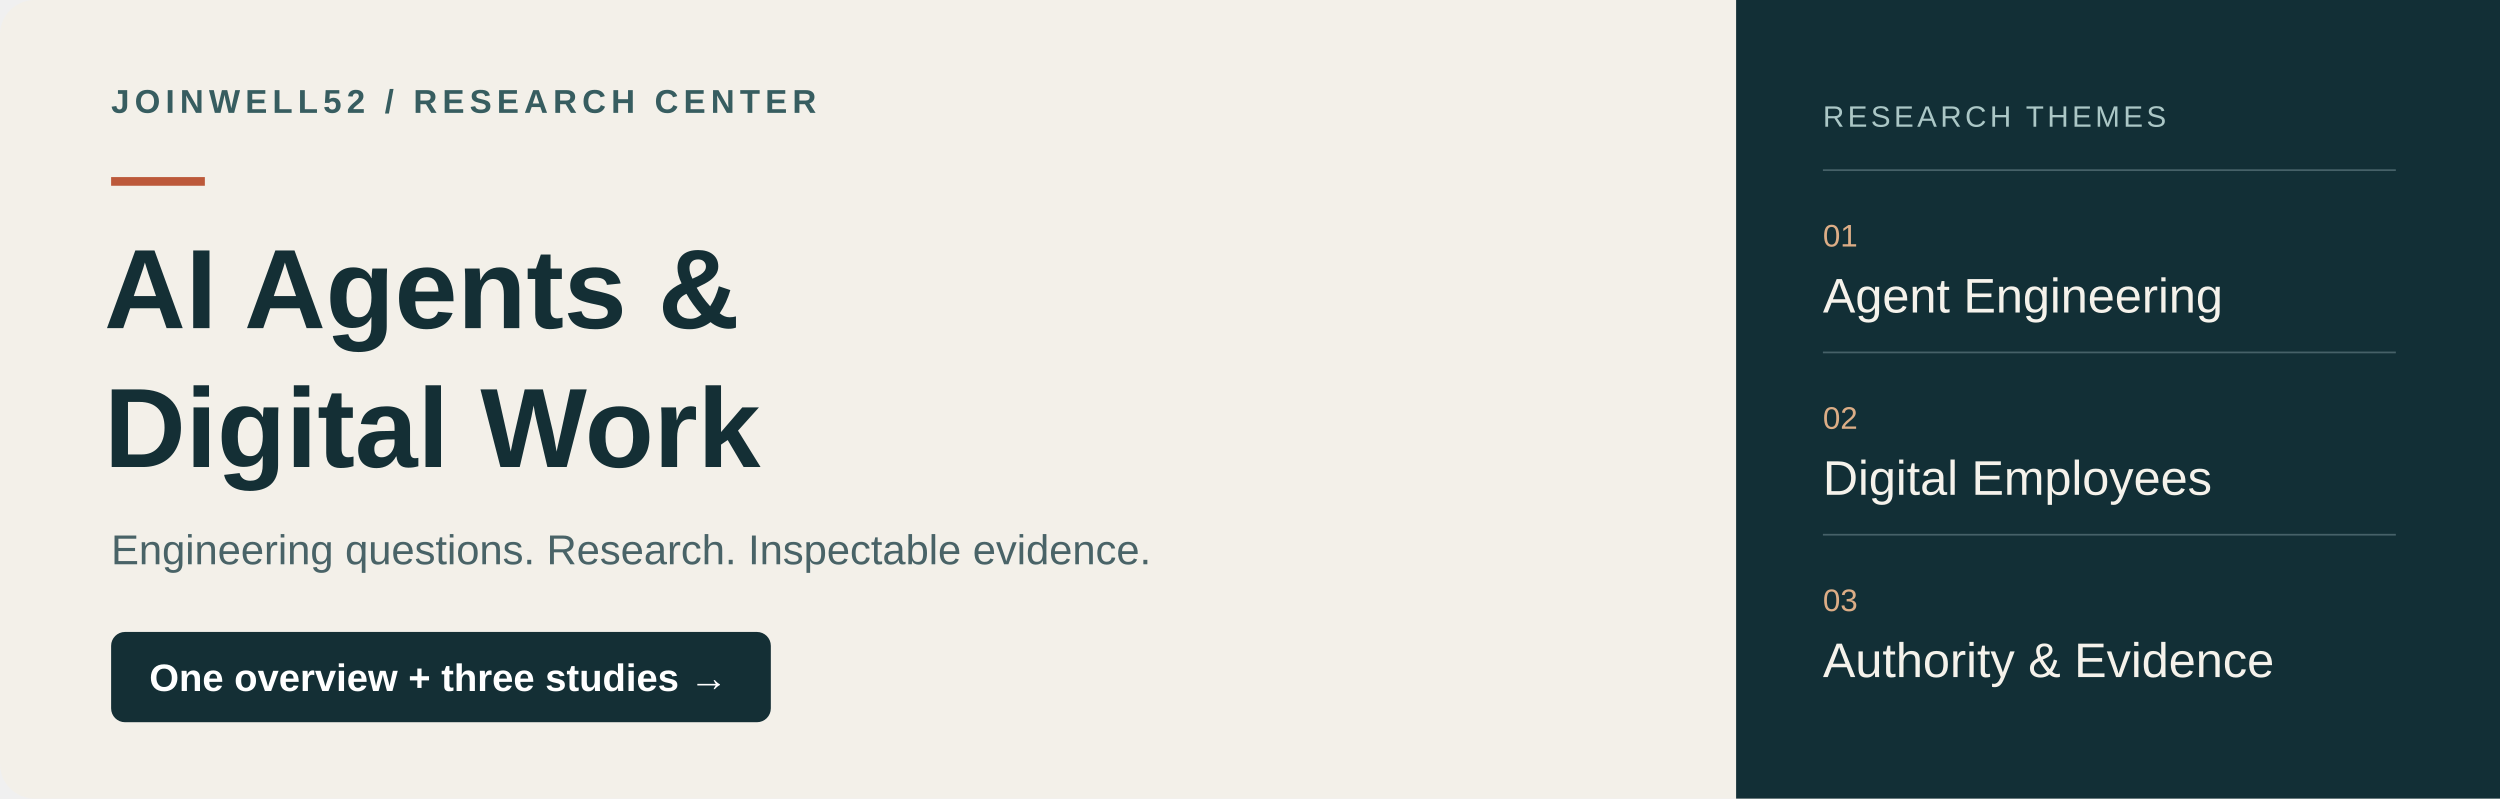
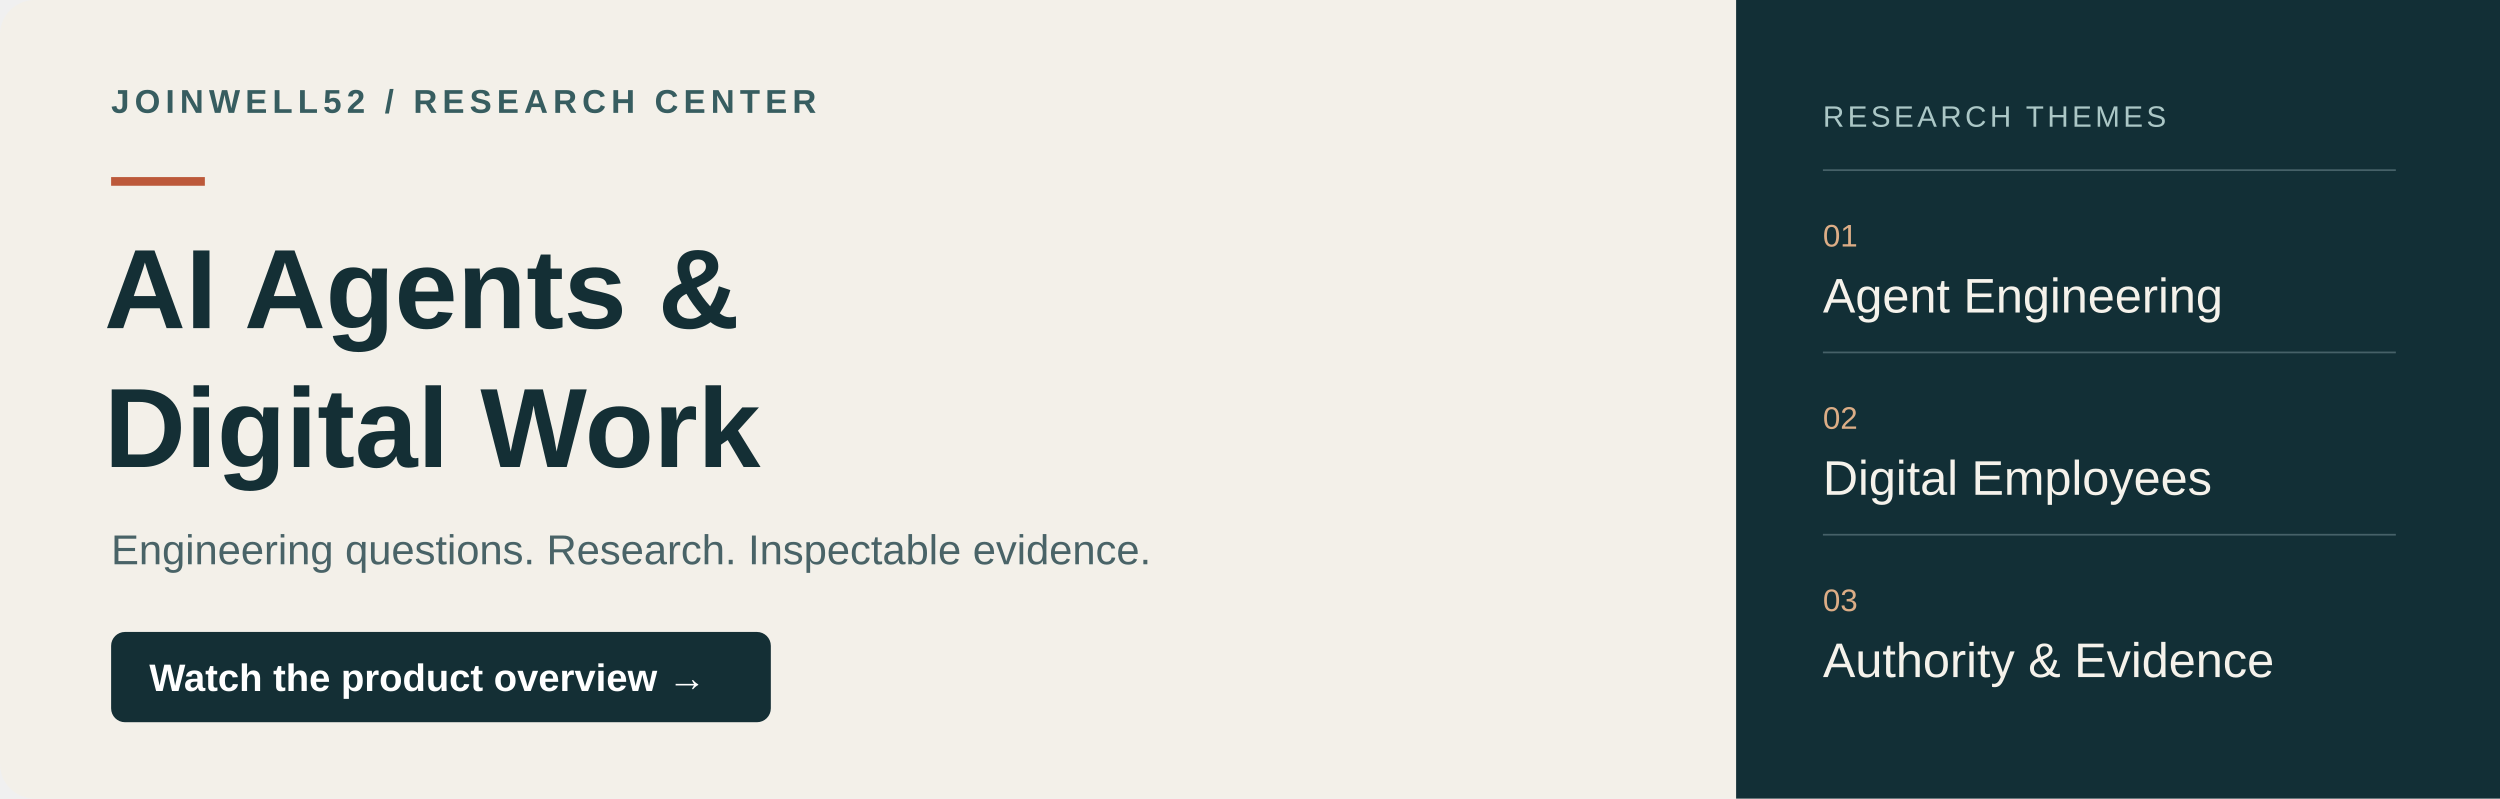
<svg xmlns="http://www.w3.org/2000/svg" width="1440" height="460" viewBox="0 0 1440 460" role="img" aria-labelledby="title desc">
  <rect width="1440" height="460" rx="20" fill="#f3f0e9" />
  <path d="M1000 0H1440V460H1000Z" fill="#122f36" />
  <g font-family="Segoe UI, Microsoft YaHei, Arial, sans-serif">
    <text x="64" y="65" fill="#375d60" font-size="19" font-weight="700" letter-spacing="3">JOINWELL52 / RESEARCH CENTER</text>
    <rect x="64" y="102" width="54" height="5" fill="#bc593a" />
    <text x="60" y="189" fill="#142f35" font-size="65" font-weight="700">AI Agents &amp;</text>
    <text x="60" y="269" fill="#142f35" font-size="65" font-weight="700">Digital Work</text>
    <text x="64" y="325" fill="#496367" font-size="24">Engineering questions. Research. Inspectable evidence.</text>
    <rect x="64" y="364" width="380" height="52" rx="8" fill="#142f35" />
-     <text x="86" y="398" fill="#fff" font-size="22" font-weight="600">One overview + three studies →</text>
+     <text x="86" y="398" fill="#fff" font-size="22" font-weight="600">Watch the product overview →</text>
    <text x="1050" y="73" fill="#abc7c6" font-size="17" letter-spacing="2">RESEARCH THEMES</text>
    <path d="M1050 98H1380M1050 203H1380M1050 308H1380" stroke="#466168" />
    <text x="1050" y="142" fill="#dcad86" font-size="18">01</text>
    <text x="1050" y="180" fill="#f5f2eb" font-size="28">Agent Engineering</text>
    <text x="1050" y="247" fill="#dcad86" font-size="18">02</text>
    <text x="1050" y="285" fill="#f5f2eb" font-size="28">Digital Employees</text>
    <text x="1050" y="352" fill="#dcad86" font-size="18">03</text>
    <text x="1050" y="390" fill="#f5f2eb" font-size="28">Authority &amp; Evidence</text>
  </g>
</svg>
